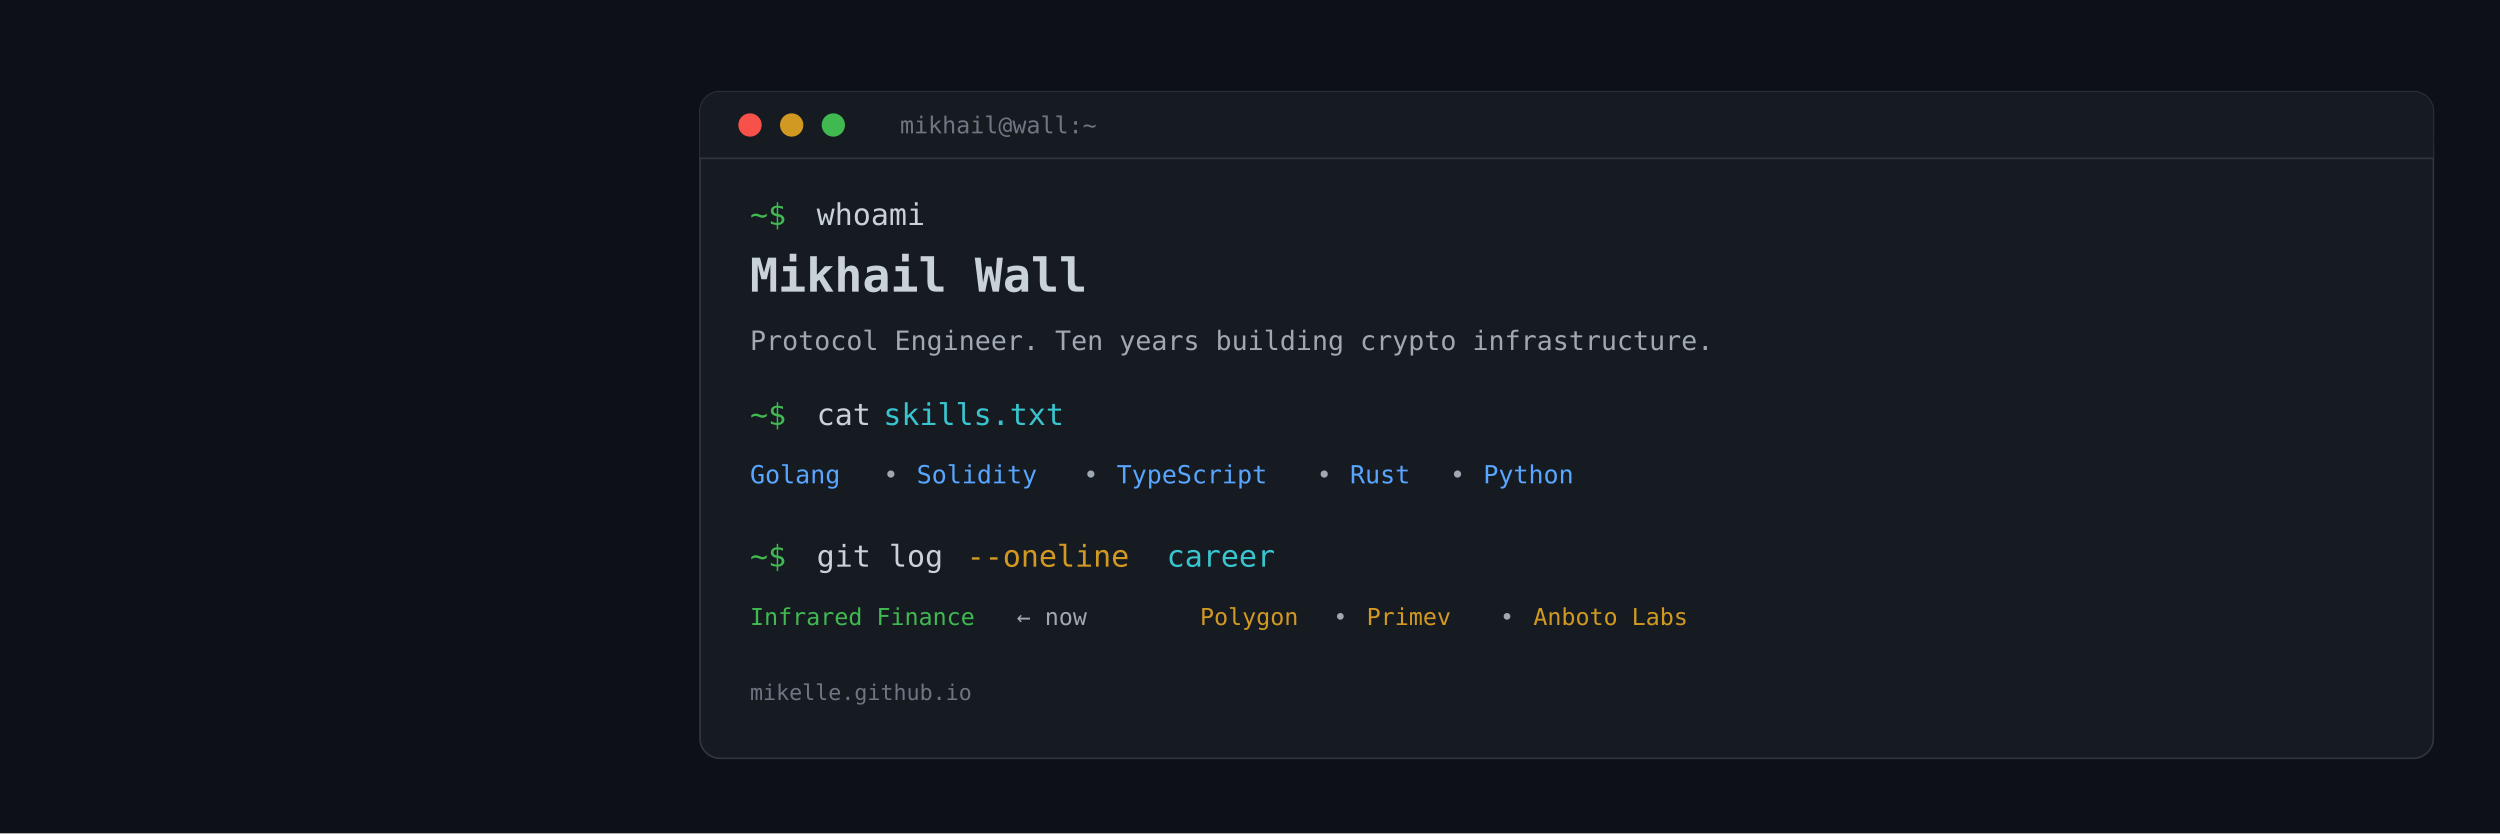
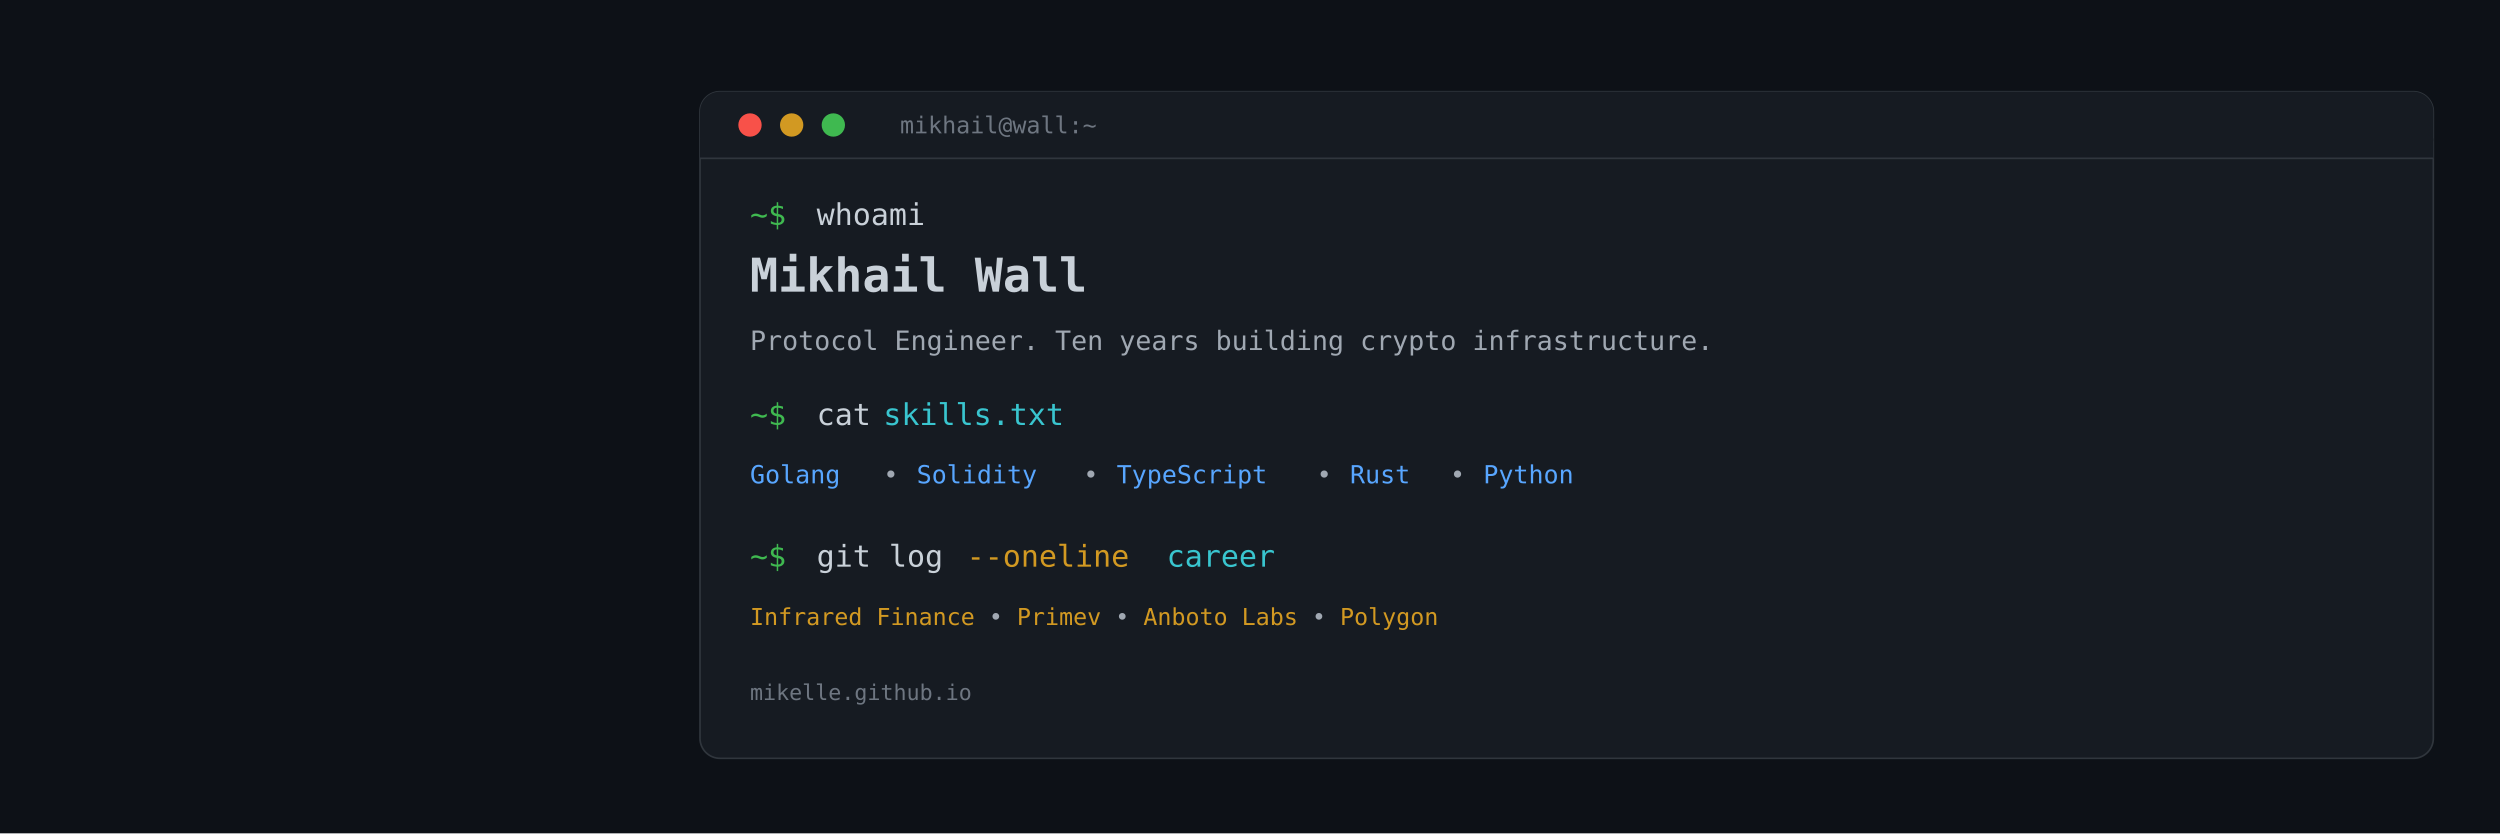
<svg xmlns="http://www.w3.org/2000/svg" viewBox="0 0 1500 500">
  <rect width="1500" height="500" fill="#0d1117" />
  <rect x="420" y="55" width="1040" height="400" rx="12" fill="#161b22" stroke="#30363d" stroke-width="1" />
  <rect x="420" y="55" width="1040" height="40" rx="12" fill="#161b22" />
  <rect x="420" y="83" width="1040" height="12" fill="#161b22" />
  <circle cx="450" cy="75" r="7" fill="#f85149" />
  <circle cx="475" cy="75" r="7" fill="#d29922" />
  <circle cx="500" cy="75" r="7" fill="#3fb950" />
  <text x="540" y="80" font-family="monospace" font-size="14" fill="#6e7681">mikhail@wall:~</text>
  <line x1="420" y1="95" x2="1460" y2="95" stroke="#30363d" stroke-width="1" />
  <text x="450" y="135" font-family="monospace" font-size="18" fill="#3fb950">~$</text>
  <text x="490" y="135" font-family="monospace" font-size="18" fill="#c9d1d9">whoami</text>
  <text x="450" y="175" font-family="monospace" font-size="28" font-weight="bold" fill="#c9d1d9">Mikhail Wall</text>
  <text x="450" y="210" font-family="monospace" font-size="16" fill="#a0a8b2">Protocol Engineer. Ten years building crypto infrastructure.</text>
  <text x="450" y="255" font-family="monospace" font-size="18" fill="#3fb950">~$</text>
  <text x="490" y="255" font-family="monospace" font-size="18" fill="#c9d1d9">cat</text>
  <text x="530" y="255" font-family="monospace" font-size="18" fill="#39c5cf">skills.txt</text>
  <text x="450" y="290" font-family="monospace" font-size="15" fill="#58a6ff">Golang</text>
  <text x="530" y="290" font-family="monospace" font-size="15" fill="#a0a8b2">•</text>
  <text x="550" y="290" font-family="monospace" font-size="15" fill="#58a6ff">Solidity</text>
  <text x="650" y="290" font-family="monospace" font-size="15" fill="#a0a8b2">•</text>
  <text x="670" y="290" font-family="monospace" font-size="15" fill="#58a6ff">TypeScript</text>
  <text x="790" y="290" font-family="monospace" font-size="15" fill="#a0a8b2">•</text>
  <text x="810" y="290" font-family="monospace" font-size="15" fill="#58a6ff">Rust</text>
  <text x="870" y="290" font-family="monospace" font-size="15" fill="#a0a8b2">•</text>
  <text x="890" y="290" font-family="monospace" font-size="15" fill="#58a6ff">Python</text>
  <text x="450" y="340" font-family="monospace" font-size="18" fill="#3fb950">~$</text>
  <text x="490" y="340" font-family="monospace" font-size="18" fill="#c9d1d9">git log</text>
  <text x="580" y="340" font-family="monospace" font-size="18" fill="#d29922">--oneline</text>
  <text x="700" y="340" font-family="monospace" font-size="18" fill="#39c5cf">career</text>
-   <text x="450" y="375" font-family="monospace" font-size="14" fill="#3fb950">Infrared Finance</text>
-   <text x="610" y="375" font-family="monospace" font-size="14" fill="#a0a8b2">← now</text>
-   <text x="720" y="375" font-family="monospace" font-size="14" fill="#d29922">Polygon</text>
-   <text x="800" y="375" font-family="monospace" font-size="14" fill="#a0a8b2">•</text>
-   <text x="820" y="375" font-family="monospace" font-size="14" fill="#d29922">Primev</text>
-   <text x="900" y="375" font-family="monospace" font-size="14" fill="#a0a8b2">•</text>
-   <text x="920" y="375" font-family="monospace" font-size="14" fill="#d29922">Anboto Labs</text>
+   <text x="450" y="375" font-family="monospace" font-size="14" fill="#d29922">Infrared Finance <tspan fill="#a0a8b2">•</tspan> Primev <tspan fill="#a0a8b2">•</tspan> Anboto Labs <tspan fill="#a0a8b2">•</tspan> Polygon</text>
  <text x="450" y="420" font-family="monospace" font-size="13" fill="#6e7681">mikelle.github.io</text>
</svg>
